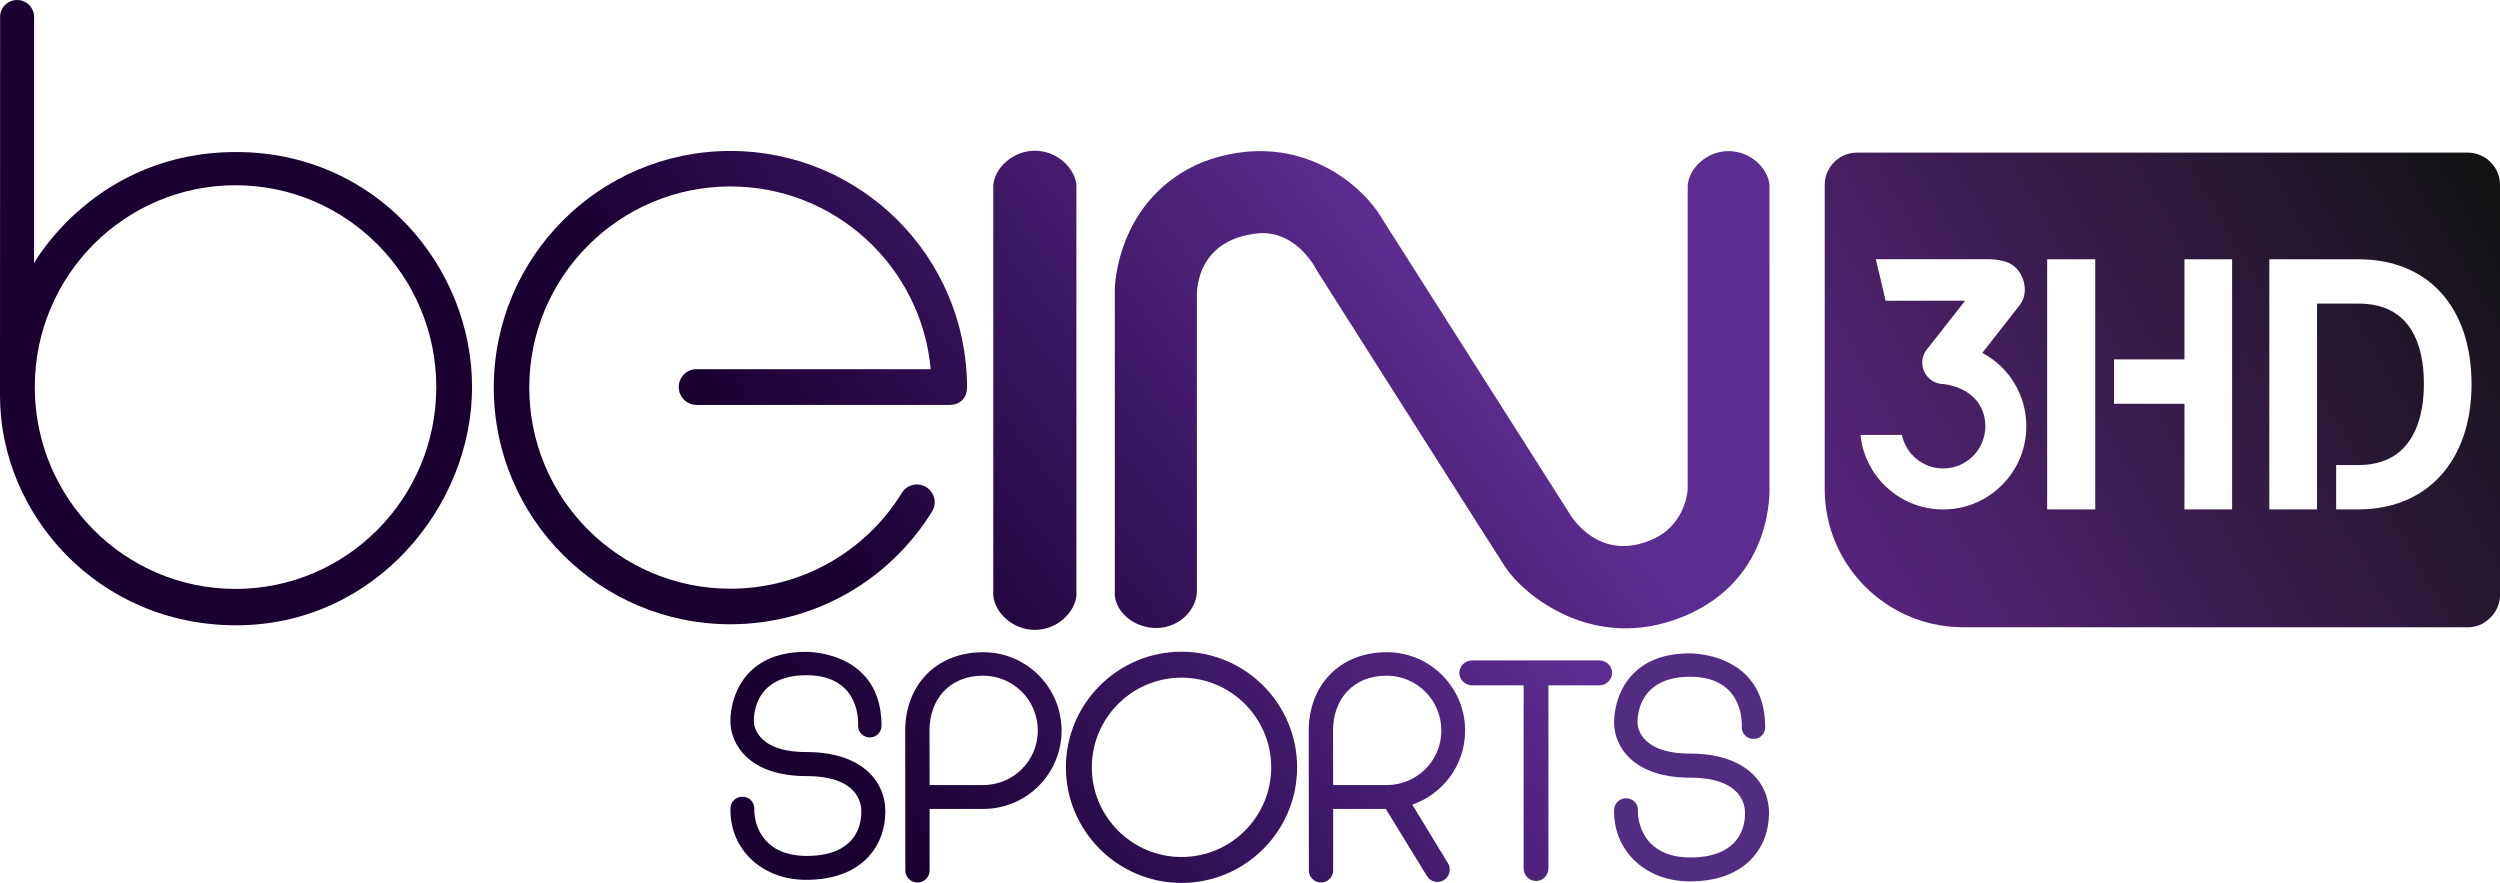
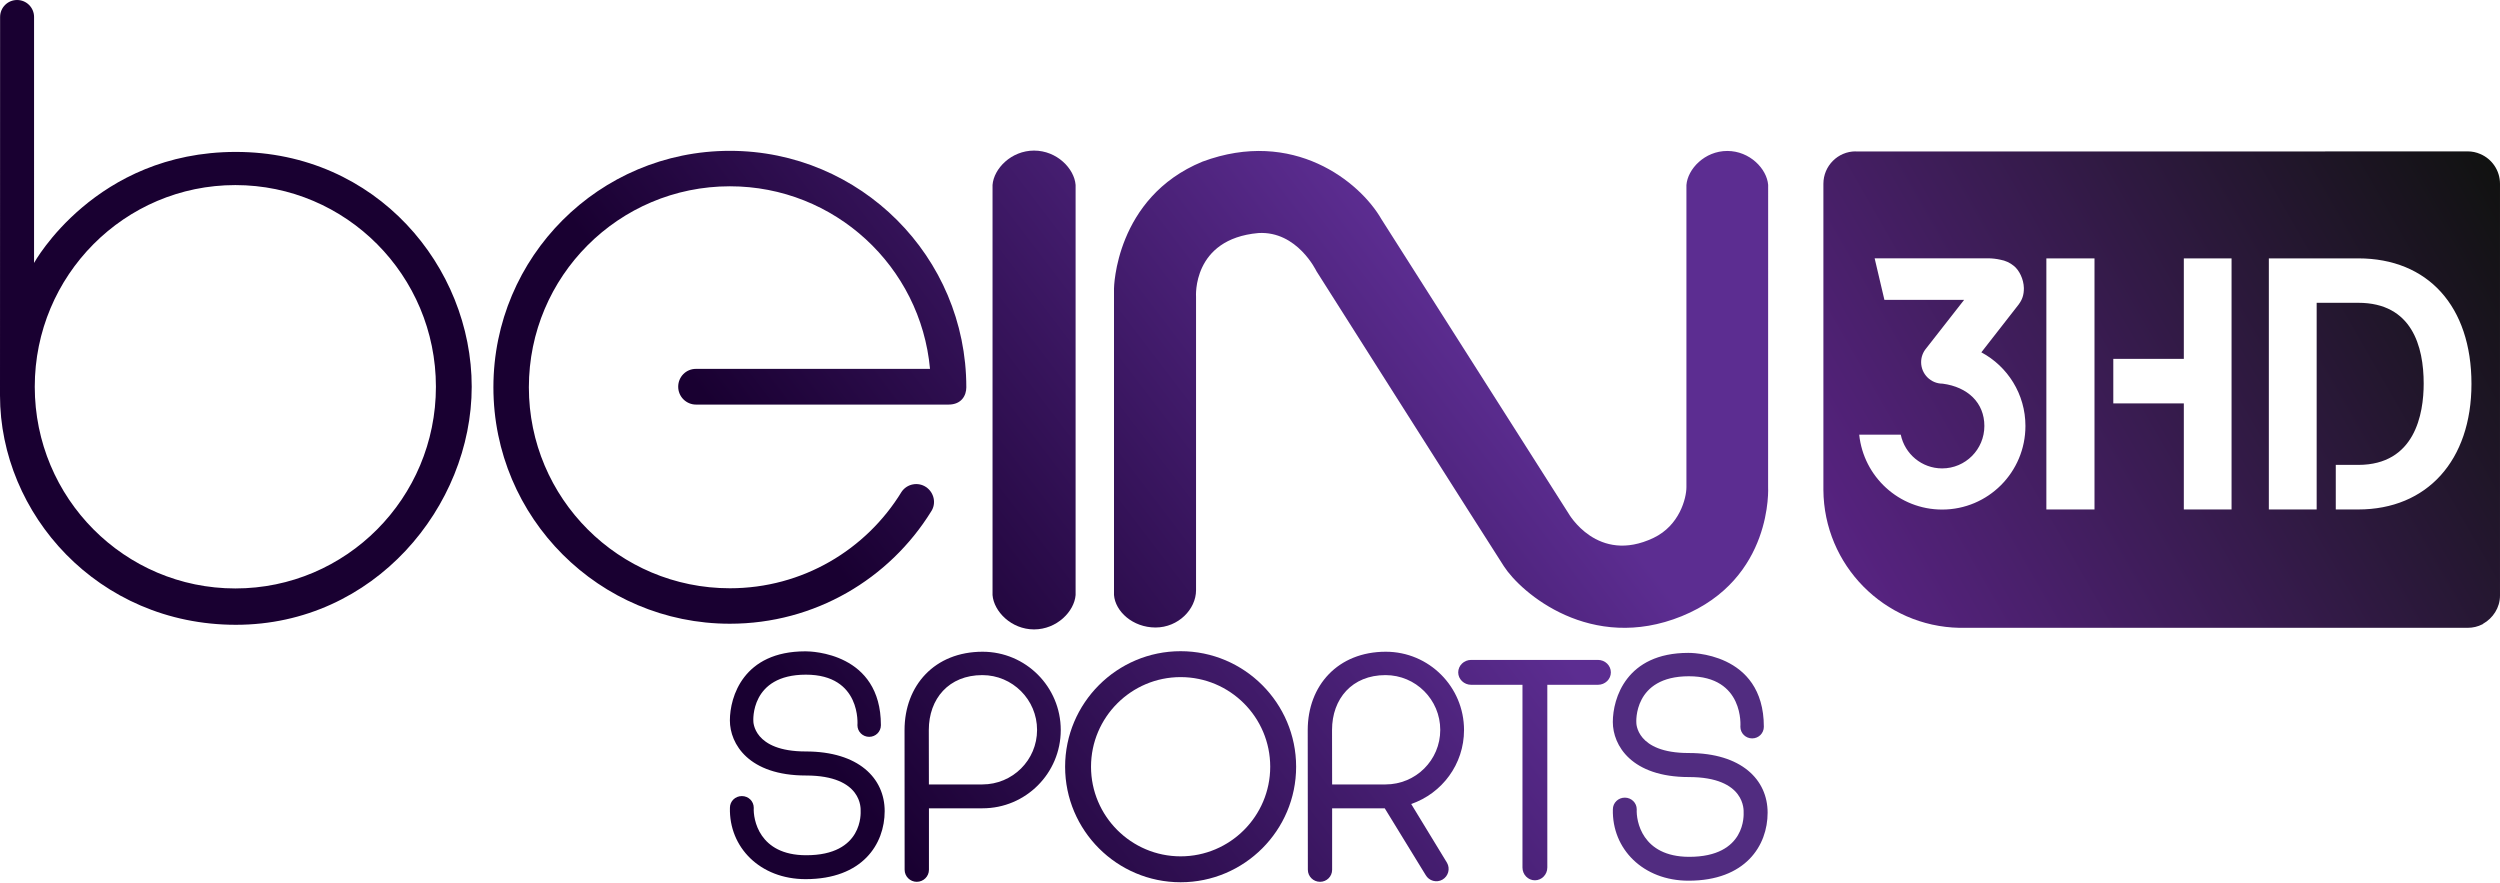
- <svg xmlns="http://www.w3.org/2000/svg" height="59.803mm" width="169.333mm" version="1.1" viewBox="0 0 600.012 211.901" id="svg2">
-   <defs id="defs4">
-     <linearGradient id="i" gradientUnits="userSpaceOnUse" gradientTransform="matrix(124.2132,-95.15248,95.15248,124.2132,110.5989,20.2685)" x1="0" x2="1" y1="0" y2="0">
-       <stop stop-color="#190031" offset="0" id="stop7" />
-       <stop stop-color="#190031" offset=".006" id="stop9" />
-       <stop stop-color="#5c2d91" offset="1" id="stop11" />
+ <svg xmlns="http://www.w3.org/2000/svg" height="211.74" width="600" version="1.1" viewBox="0 0 562.522 198.504">
+   <defs>
+     <linearGradient id="j" gradientUnits="userSpaceOnUse" gradientTransform="matrix(148.22 -85.58 85.58 148.22 415.85 128.4)" x1="0" x2="1" y1="0" y2="0">
+       <stop stop-color="#572381" offset="0" />
+       <stop stop-color="#111211" offset="1" />
    </linearGradient>
-     <linearGradient id="h" gradientUnits="userSpaceOnUse" gradientTransform="matrix(124.2132,-95.15248,95.15248,124.2132,169.6504,97.36051)" x1="0" x2="1" y1="0" y2="0">
-       <stop stop-color="#190031" offset="0" id="stop14" />
-       <stop stop-color="#190031" offset=".006" id="stop16" />
-       <stop stop-color="#5c2d91" offset="1" id="stop18" />
+     <linearGradient id="a" gradientUnits="userSpaceOnUse" gradientTransform="matrix(116.37 -89.139 89.139 116.37 233.76 234.47)" x1="0" x2="1" y1="0" y2="0">
+       <stop stop-color="#190031" offset="0" />
+       <stop stop-color="#190031" offset=".006" />
+       <stop stop-color="#5c2d91" offset="1" />
    </linearGradient>
-     <linearGradient id="g" gradientUnits="userSpaceOnUse" gradientTransform="matrix(124.2132,-95.15348,95.15348,124.2132,196.9811,133.0414)" x1="0" x2="1" y1="0" y2="0">
-       <stop stop-color="#190031" offset="0" id="stop21" />
-       <stop stop-color="#190031" offset=".006" id="stop23" />
-       <stop stop-color="#5c2d91" offset="1" id="stop25" />
+     <linearGradient id="b" gradientUnits="userSpaceOnUse" gradientTransform="matrix(116.37 -89.139 89.139 116.37 184.39 170.02)" x1="0" x2="1" y1="0" y2="0">
+       <stop stop-color="#190031" offset="0" />
+       <stop stop-color="#190031" offset=".006" />
+       <stop stop-color="#5c2d91" offset="1" />
    </linearGradient>
-     <linearGradient id="f" gradientUnits="userSpaceOnUse" gradientTransform="matrix(124.2132,-95.15248,95.15248,124.2132,233.1221,180.2127)" x1="0" x2="1" y1="0" y2="0">
-       <stop stop-color="#190031" offset="0" id="stop28" />
-       <stop stop-color="#190031" offset=".006" id="stop30" />
-       <stop stop-color="#5c2d91" offset="1" id="stop32" />
+     <linearGradient id="c" gradientUnits="userSpaceOnUse" gradientTransform="matrix(116.37 -89.138 89.138 116.37 242.83 246.29)" x1="0" x2="1" y1="0" y2="0">
+       <stop stop-color="#190031" offset="0" />
+       <stop stop-color="#190031" offset=".006" />
+       <stop stop-color="#5c2d91" offset="1" />
    </linearGradient>
-     <linearGradient id="e" gradientUnits="userSpaceOnUse" gradientTransform="matrix(124.2132,-95.15248,95.15248,124.2132,208.5814,196.8431)" x1="0" x2="1" y1="0" y2="0">
-       <stop stop-color="#190031" offset="0" id="stop35" />
-       <stop stop-color="#190031" offset=".006" id="stop37" />
-       <stop stop-color="#5c2d91" offset="1" id="stop39" />
+     <linearGradient id="d" gradientUnits="userSpaceOnUse" gradientTransform="matrix(116.37 -89.139 89.139 116.37 215.65 210.82)" x1="0" x2="1" y1="0" y2="0">
+       <stop stop-color="#190031" offset="0" />
+       <stop stop-color="#190031" offset=".006" />
+       <stop stop-color="#5c2d91" offset="1" />
    </linearGradient>
-     <linearGradient id="d" gradientUnits="userSpaceOnUse" gradientTransform="matrix(124.2132,-95.15248,95.15248,124.2132,230.192,225.0488)" x1="0" x2="1" y1="0" y2="0">
-       <stop stop-color="#190031" offset="0" id="stop42" />
-       <stop stop-color="#190031" offset=".006" id="stop44" />
-       <stop stop-color="#5c2d91" offset="1" id="stop46" />
+     <linearGradient id="e" gradientUnits="userSpaceOnUse" gradientTransform="matrix(116.37 -89.139 89.139 116.37 195.41 184.39)" x1="0" x2="1" y1="0" y2="0">
+       <stop stop-color="#190031" offset="0" />
+       <stop stop-color="#190031" offset=".006" />
+       <stop stop-color="#5c2d91" offset="1" />
    </linearGradient>
-     <linearGradient id="c" gradientUnits="userSpaceOnUse" gradientTransform="matrix(124.2132,-95.15248,95.15248,124.2132,259.2027,262.9208)" x1="0" x2="1" y1="0" y2="0">
-       <stop stop-color="#190031" offset="0" id="stop49" />
-       <stop stop-color="#190031" offset=".006" id="stop51" />
-       <stop stop-color="#5c2d91" offset="1" id="stop53" />
+     <linearGradient id="f" gradientUnits="userSpaceOnUse" gradientTransform="matrix(116.37 -89.139 89.139 116.37 218.39 168.82)" x1="0" x2="1" y1="0" y2="0">
+       <stop stop-color="#190031" offset="0" />
+       <stop stop-color="#190031" offset=".006" />
+       <stop stop-color="#5c2d91" offset="1" />
    </linearGradient>
-     <linearGradient id="b" gradientUnits="userSpaceOnUse" gradientTransform="matrix(124.2132,-95.15248,95.15248,124.2132,196.8211,181.4927)" x1="0" x2="1" y1="0" y2="0">
-       <stop stop-color="#190031" offset="0" id="stop56" />
-       <stop stop-color="#190031" offset=".006" id="stop58" />
-       <stop stop-color="#5c2d91" offset="1" id="stop60" />
+     <linearGradient id="g" gradientUnits="userSpaceOnUse" gradientTransform="matrix(116.37 -89.14 89.14 116.37 184.53 124.62)" x1="0" x2="1" y1="0" y2="0">
+       <stop stop-color="#190031" offset="0" />
+       <stop stop-color="#190031" offset=".006" />
+       <stop stop-color="#5c2d91" offset="1" />
    </linearGradient>
-     <linearGradient id="a" gradientUnits="userSpaceOnUse" gradientTransform="matrix(124.2132,-95.15248,95.15248,124.2132,249.5325,250.2965)" x1="0" x2="1" y1="0" y2="0">
-       <stop stop-color="#190031" offset="0" id="stop63" />
-       <stop stop-color="#190031" offset=".006" id="stop65" />
-       <stop stop-color="#5c2d91" offset="1" id="stop67" />
+     <linearGradient id="h" gradientUnits="userSpaceOnUse" gradientTransform="matrix(116.37 -89.139 89.139 116.37 158.92 91.199)" x1="0" x2="1" y1="0" y2="0">
+       <stop stop-color="#190031" offset="0" />
+       <stop stop-color="#190031" offset=".006" />
+       <stop stop-color="#5c2d91" offset="1" />
    </linearGradient>
-     <linearGradient id="j" gradientUnits="userSpaceOnUse" gradientTransform="matrix(157.6141,-91.00037,91.00037,157.6141,446.1176,135.6415)" x1="0" x2="1" y1="0" y2="0">
-       <stop stop-color="#56247a" offset="0" id="stop70" />
-       <stop stop-color="#111211" offset="1" id="stop72" />
+     <linearGradient id="i" gradientUnits="userSpaceOnUse" gradientTransform="matrix(116.37 -89.139 89.139 116.37 103.61 18.981)" x1="0" x2="1" y1="0" y2="0">
+       <stop stop-color="#190031" offset="0" />
+       <stop stop-color="#190031" offset=".006" />
+       <stop stop-color="#5c2d91" offset="1" />
    </linearGradient>
  </defs>
-   <path style="fill:url(#i)" id="path76" d="M 0.024,4.078 C 0.024,4.078 0,66.58 0,94.97 0,123.371 23.472,150.072 56.667,150.072 89.858,150.072 113.299,121.661 113.299,92.88 113.299,64.11 90.438,36.489 56.637,36.489 22.842,36.489 8.18,63.17 8.18,63.17 L 8.18,4.078 C 8.18,1.828 6.356,-0.002 4.1,-0.002 1.848,-0.002 0.024,1.828 0.024,4.078 M 8.347,92.9 C 8.347,66.15 29.912,44.459 56.527,44.459 83.128,44.459 104.709,66.15 104.709,92.9 104.709,119.651 83.128,141.342 56.527,141.342 29.912,141.342 8.347,119.651 8.347,92.9" />
-   <path style="fill:url(#h)" id="path78" d="M 118.509,93.03 C 118.509,124.391 143.94,149.822 175.301,149.822 195.721,149.822 213.622,139.032 223.642,122.851 224.932,120.921 224.362,118.281 222.422,116.981 220.472,115.681 217.832,116.221 216.532,118.161 208.051,132.031 192.751,141.292 175.301,141.292 148.64,141.292 127.029,119.691 127.029,93.03 127.029,66.37 148.64,44.749 175.301,44.749 200.471,44.749 221.142,64.02 223.372,88.6 L 167.15,88.6 C 164.78,88.6 162.9,90.52 162.9,92.89 162.9,95.25 164.82,97.181 167.19,97.181 L 227.792,97.181 C 230.992,97.181 232.092,94.93 232.092,93.03 232.092,61.66 206.671,36.229 175.301,36.229 143.94,36.229 118.509,61.66 118.509,93.03" />
-   <path style="fill:url(#g)" id="path80" d="M 248.362,36.169 248.392,36.169 248.362,36.169 Z M 248.362,36.169 C 242.862,36.189 238.692,40.509 238.392,44.429 L 238.392,142.912 C 238.692,146.832 242.862,151.162 248.362,151.172 253.873,151.162 258.043,146.832 258.343,142.912 L 258.343,44.429 C 258.043,40.509 253.873,36.189 248.362,36.169 M 248.342,36.169 248.362,36.169 248.342,36.169 Z M 248.362,151.172 248.392,151.172 248.362,151.172 M 248.342,151.172 248.362,151.172 248.342,151.172" />
-   <path style="fill:url(#f)" id="path82" d="M 414.867,36.259 414.887,36.259 414.867,36.259 Z M 414.867,36.259 C 409.447,36.269 405.357,40.589 405.057,44.449 L 405.057,117.011 C 405.057,119.671 403.406,126.221 397.146,129.201 383.666,135.612 376.726,123.301 376.726,123.301 L 331.805,52.639 C 326.615,43.629 310.604,30.719 288.814,38.829 267.813,47.449 267.563,69.3 267.563,69.3 L 267.563,142.912 C 267.863,146.832 272.033,150.702 277.543,150.722 283.043,150.702 287.263,146.312 287.263,141.782 L 287.263,71.31 C 287.263,71.31 286.263,57.409 302.244,55.969 311.574,55.429 316.174,65.11 316.174,65.11 316.174,65.11 357.065,129.591 361.215,136.012 365.366,142.422 382.146,156.872 403.937,148.002 425.987,139.022 424.677,116.951 424.677,116.951 L 424.687,44.409 C 424.387,40.549 420.287,36.269 414.867,36.259 M 414.847,36.259 414.867,36.259 414.847,36.259 Z M 277.543,150.722 277.563,150.722 277.543,150.722 Z M 277.523,150.722 277.543,150.722 277.523,150.722 Z" />
-   <path style="fill:url(#e)" id="path84" d="M 217.252,175.363 217.282,208.903 C 217.282,210.513 218.592,211.803 220.192,211.803 221.802,211.803 223.112,210.513 223.112,208.903 L 223.112,194.143 236.002,194.143 C 246.372,194.143 254.783,185.723 254.783,175.353 254.783,164.962 246.372,156.532 236.002,156.532 224.502,156.532 217.252,164.632 217.252,175.363 M 223.082,175.333 C 223.082,167.822 227.892,162.162 235.932,162.162 243.192,162.162 249.082,168.052 249.082,175.323 249.082,182.593 243.192,188.423 235.932,188.423 L 223.112,188.423 223.082,175.333 Z" />
-   <path style="fill:url(#d)" id="path86" d="M 255.823,184.163 C 255.823,199.463 268.273,211.903 283.573,211.903 298.864,211.903 311.314,199.463 311.314,184.163 311.314,168.862 298.864,156.412 283.573,156.412 268.273,156.412 255.823,168.862 255.823,184.163 M 262.043,184.163 C 262.043,172.292 271.703,162.642 283.573,162.642 295.434,162.642 305.094,172.292 305.094,184.163 305.094,196.023 295.434,205.683 283.573,205.683 271.703,205.683 262.043,196.023 262.043,184.163" />
-   <path style="fill:url(#c)" id="path88" d="M 353.355,158.502 C 351.635,158.502 350.245,159.842 350.245,161.492 350.245,163.142 351.635,164.482 353.355,164.482 L 365.676,164.482 365.676,208.373 C 365.676,210.073 367.006,211.433 368.656,211.433 370.306,211.433 371.636,210.073 371.636,208.373 L 371.636,164.482 383.806,164.482 C 385.516,164.482 386.916,163.142 386.916,161.492 386.916,159.842 385.516,158.502 383.806,158.502 L 353.355,158.502 Z" />
-   <path style="fill:url(#b)" id="path90" d="M 193.421,156.442 C 178.511,156.442 175.301,167.402 175.301,173.042 175.301,178.683 179.811,186.263 193.551,186.263 207.301,186.263 206.711,194.433 206.711,194.753 206.711,195.083 207.461,205.463 193.581,205.423 182.231,205.393 180.881,196.703 181.041,194.023 181.041,192.443 179.751,191.213 178.181,191.213 176.601,191.213 175.321,192.443 175.321,194.023 175.071,203.533 182.571,211.163 193.491,211.163 207.161,211.163 212.482,202.733 212.482,194.823 212.482,186.923 206.221,180.493 193.521,180.493 180.811,180.493 180.941,173.202 180.941,173.202 180.941,173.202 180.131,162.052 193.551,162.052 206.971,162.052 205.941,174.193 205.941,174.193 205.941,175.743 207.211,176.983 208.761,176.983 210.321,176.983 211.572,175.743 211.572,174.193 211.572,156.792 194.861,156.442 193.511,156.442 L 193.421,156.442" />
-   <path style="fill:url(#a)" id="path92" d="M 314.104,175.363 314.134,208.903 C 314.134,210.513 315.434,211.803 317.044,211.803 318.664,211.803 319.964,210.513 319.964,208.903 L 319.964,194.143 332.605,194.143 342.425,210.173 C 343.235,211.593 345.035,212.083 346.455,211.273 347.865,210.453 348.365,208.653 347.555,207.233 L 338.945,193.113 C 346.325,190.573 351.635,183.583 351.635,175.353 351.635,164.962 343.225,156.532 332.855,156.532 321.364,156.532 314.104,164.632 314.104,175.363 M 319.934,175.333 C 319.934,167.822 324.744,162.162 332.785,162.162 340.045,162.162 345.935,168.052 345.935,175.323 345.935,182.593 340.045,188.423 332.785,188.423 L 319.964,188.423 319.934,175.333 Z" />
-   <path style="fill:#512c80" id="path94" d="M 418.027,174.563 C 418.027,174.563 419.057,162.422 405.637,162.422 392.216,162.422 393.026,173.572 393.026,173.572 393.026,173.572 392.886,180.863 405.597,180.863 418.307,180.863 424.567,187.293 424.567,195.203 424.567,203.103 419.247,211.533 405.567,211.533 394.656,211.533 387.146,203.903 387.396,194.393 387.396,192.823 388.686,191.583 390.256,191.583 391.836,191.583 393.116,192.823 393.116,194.393 392.966,197.073 394.316,205.763 405.667,205.793 419.537,205.833 418.797,195.453 418.797,195.133 418.797,194.803 419.377,186.643 405.637,186.643 391.896,186.643 387.386,179.053 387.386,173.422 387.386,167.772 390.596,156.812 405.507,156.812 405.507,156.812 423.657,156.432 423.657,174.563 423.657,176.113 422.397,177.353 420.847,177.353 419.287,177.353 418.027,176.113 418.027,174.563" />
-   <path style="fill:url(#j)" d="M 445.688,36.628 C 441.398,36.628 437.938,40.119 437.938,44.369 L 437.938,117.29 C 437.938,117.29 437.916,117.321 437.916,117.361 437.916,117.401 437.938,117.411 437.938,117.451 L 437.938,117.562 C 438.038,135.572 452.557,150.192 470.518,150.532 470.548,150.532 470.587,150.552 470.607,150.552 L 592.281,150.552 C 593.561,150.552 594.731,150.242 595.801,149.692 595.831,149.662 595.872,149.662 595.912,149.622 595.892,149.642 595.891,149.621 595.961,149.571 598.321,148.231 600.012,145.731 600.012,142.811 L 600.012,44.369 C 600.012,41.169 598.061,38.43 595.281,37.25 594.361,36.85 593.331,36.628 592.281,36.628 L 544.29,36.628 445.708,36.628 445.688,36.628 Z M 450.208,62.21 477.239,62.21 C 478.359,62.21 479.379,62.33 480.299,62.55 481.529,62.74 482.648,63.26 483.538,64.02 484.798,65.02 485.918,67.169 485.958,69.319 485.988,70.959 485.548,72.129 484.758,73.179 L 484.778,73.179 475.768,84.689 C 482.058,88.029 486.329,94.671 486.329,102.301 486.329,113.322 477.399,122.271 466.369,122.271 456.039,122.271 447.558,114.432 446.528,104.382 L 456.468,104.382 C 457.428,108.982 461.499,112.431 466.369,112.431 471.959,112.431 476.489,107.902 476.489,102.301 476.489,96.751 472.528,92.98 466.498,92.18 463.648,92.18 461.359,89.861 461.359,87.041 461.359,85.791 461.798,84.63 462.548,83.75 L 471.639,72.169 452.558,72.169 450.208,62.21 Z M 491.329,62.219 502.869,62.219 502.869,122.252 491.329,122.252 491.329,62.219 Z M 524.28,62.219 535.72,62.219 535.72,122.252 524.28,122.252 524.28,96.911 507.369,96.911 507.369,86.25 524.28,86.25 524.28,62.219 Z M 544.65,62.229 566.061,62.229 C 582.781,62.229 593.181,73.71 593.181,92.231 593.181,110.571 582.531,122.252 566.061,122.252 L 560.69,122.252 560.69,111.61 566.061,111.61 C 579.671,111.61 581.751,99.41 581.751,92.16 581.751,83.32 578.971,72.861 566.061,72.861 L 556.1,72.861 556.1,122.252 544.65,122.252 544.65,62.229 Z" id="path96" />
+   <g stroke-width=".938">
+     <path d="m0.022 3.811s-0.022 58.549-0.022 85.156c0 26.603 21.989 51.613 53.082 51.613 31.102 0 53.058-26.61 53.058-53.572 0-26.963-21.413-52.83-53.077-52.83-31.665 0-45.4 24.985-45.4 24.985l0.001-55.352c0-2.109-1.709-3.816-3.822-3.816-2.11-0-3.819 1.706-3.819 3.816m7.798 83.206c0-25.06 20.203-45.377 45.136-45.377 24.917 0 45.128 20.317 45.128 45.377 0 25.073-20.211 45.383-45.128 45.383-24.933 0-45.136-20.31-45.136-45.383" fill="url(#i)" />
+     <path d="m111.02 87.139c0 29.381 23.82 53.201 53.21 53.201 19.13 0 35.9-10.1 45.28-25.25 1.22-1.82 0.67-4.29-1.15-5.51-1.81-1.21-4.3-0.72-5.51 1.1-7.95 13-22.27 21.68-38.62 21.68-24.99 0-45.23-20.24-45.23-45.221 0-24.975 20.24-45.227 45.23-45.227 23.58 0 42.94 18.049 45.03 41.084h-52.68c-2.22 0-3.98 1.8-3.98 4.012 0 2.222 1.8 4.022 4.02 4.022h56.79c2.99 0 4.02-2.109 4.02-3.891 0-29.381-23.82-53.205-53.2-53.205-29.39 0-53.21 23.824-53.21 53.205" fill="url(#h)" />
+     <path d="m232.67 33.878h0.02zc-5.15 0.009-9.06 4.069-9.34 7.734v92.268c0.28 3.67 4.19 7.73 9.34 7.74 5.16-0.01 9.07-4.07 9.35-7.74v-92.268c-0.28-3.665-4.19-7.725-9.35-7.734m-0.01 0h0.01zm0.01 107.74h0.02-0.02m-0.01 0h0.01-0.01" fill="url(#g)" />
+     <path d="m388.65 33.962h0.02zc-5.08 0-8.91 4.06-9.19 7.669v67.979c0 2.49-1.55 8.63-7.41 11.42-12.63 6.01-19.13-5.53-19.13-5.53l-42.09-66.19c-4.85-8.448-19.85-20.532-40.26-12.948-19.67 8.082-19.91 28.549-19.91 28.549v68.969c0.28 3.67 4.19 7.3 9.34 7.31 5.16-0.01 9.12-4.14 9.12-8.38v-66.015s-0.95-13.022 14.02-14.363c8.75-0.515 13.06 8.56 13.06 8.56s38.3 60.408 42.19 66.418c3.88 6.01 19.6 19.53 40.02 11.23 20.65-8.41 19.43-29.09 19.43-29.09l0.01-67.956c-0.29-3.61-4.13-7.632-9.2-7.632m-0.02 0h0.02zm-128.63 107.23h0.02zm-0.02 0h0.02z" fill="url(#f)" />
+     <path d="m203.53 164.27 0.02 31.43c0 1.5 1.23 2.71 2.73 2.71 1.51 0 2.74-1.21 2.74-2.71v-13.83h12.07c9.72 0 17.59-7.89 17.59-17.61 0-9.73-7.87-17.62-17.59-17.62-10.77 0-17.56 7.58-17.56 17.63m5.46-0.02c0-7.04 4.5-12.35 12.04-12.35 6.8 0 12.32 5.53 12.32 12.33 0 6.81-5.52 12.27-12.32 12.27h-12.02z" fill="url(#e)" />
+     <path d="m239.66 172.52c0 14.33 11.66 25.99 25.99 25.99s25.99-11.66 25.99-25.99-11.66-26-25.99-26-25.99 11.67-25.99 26m5.83 0c0-11.13 9.05-20.17 20.16-20.17 11.12 0 20.16 9.04 20.16 20.17 0 11.11-9.04 20.16-20.16 20.16-11.11 0-20.16-9.05-20.16-20.16" fill="url(#d)" />
+     <path d="m331.03 148.48c-1.61 0-2.92 1.26-2.92 2.81 0 1.53 1.31 2.79 2.92 2.79h11.54v41.12c0 1.58 1.25 2.87 2.79 2.87s2.8-1.29 2.8-2.87v-41.12h11.39c1.61 0 2.91-1.26 2.91-2.79 0-1.55-1.3-2.81-2.91-2.81z" fill="url(#c)" />
+     <path d="m181.2 146.55c-13.97 0-16.97 10.27-16.97 15.55s4.22 12.39 17.1 12.39c12.87 0 12.32 7.65 12.32 7.95s0.7 10.03-12.3 9.99c-10.63-0.02-11.89-8.17-11.75-10.68 0-1.48-1.2-2.63-2.67-2.63-1.49 0-2.69 1.15-2.69 2.63-0.23 8.91 6.8 16.06 17.02 16.06 12.82 0 17.8-7.9 17.8-15.31 0-7.4-5.87-13.42-17.76-13.42-11.91 0-11.79-6.83-11.79-6.83s-0.76-10.45 11.82-10.45c12.57 0 11.6 11.37 11.6 11.37 0 1.46 1.19 2.62 2.65 2.62 1.45 0 2.63-1.16 2.63-2.62 0-16.29-15.66-16.62-16.92-16.62h-0.09" fill="url(#b)" />
+     <path d="m294.25 164.27 0.03 31.43c0 1.5 1.23 2.71 2.74 2.71s2.72-1.21 2.72-2.71v-13.83h11.84l9.21 15.02c0.75 1.32 2.45 1.79 3.77 1.03 1.33-0.77 1.79-2.46 1.03-3.79l-8.06-13.23c6.91-2.38 11.89-8.92 11.89-16.64 0-9.73-7.88-17.62-17.6-17.62-10.76 0-17.57 7.58-17.57 17.63m5.47-0.02c0-7.04 4.51-12.35 12.03-12.35 6.81 0 12.32 5.53 12.32 12.33 0 6.81-5.51 12.27-12.32 12.27h-12.01z" fill="url(#a)" />
+     <path d="m391.6 163.52s0.97-11.36-11.59-11.36c-12.58 0-11.82 10.44-11.82 10.44s-0.13 6.83 11.78 6.83c11.9 0 17.76 6.02 17.76 13.42 0 7.41-4.97 15.31-17.79 15.31-10.23 0-17.26-7.15-17.03-16.06 0-1.47 1.21-2.63 2.69-2.63 1.47 0 2.68 1.16 2.68 2.63-0.14 2.51 1.11 10.65 11.75 10.69 13 0.03 12.3-9.69 12.3-10 0-0.3 0.55-7.95-12.32-7.95-12.89 0-17.11-7.1-17.11-12.39s3.01-15.55 16.97-15.55c0 0 17.01-0.36 17.01 16.62 0 1.46-1.17 2.62-2.63 2.62s-2.65-1.16-2.65-2.62" fill="#512c80" />
+   </g>
+   <path stroke-width=".938" fill="url(#j)" d="m417.54 34.056c-4.01 0-7.26 3.281-7.26 7.293v68.871c0.11 16.97 13.72 30.71 30.61 31.04h114.36c1.2 0 2.31-0.28 3.31-0.79 0.03-0.02 0.05-0.03 0.1-0.05-0.02 0-0.02-0.02 0.05-0.07 2.21-1.24 3.81-3.61 3.81-6.35v-92.651c0-3.009-1.83-5.605-4.44-6.702-0.88-0.384-1.83-0.591-2.85-0.591l-45.06 0.018h-92.57c-0.02 0-0.04-0.018-0.06-0.018zm4.27 24.059h25.38c1.06 0 2.01 0.114 2.88 0.311 1.16 0.197 2.2 0.689 3.06 1.394 1.18 0.928 2.22 2.96 2.26 4.992 0.02 1.539-0.39 2.637-1.13 3.627h0.01l-8.45 10.835c5.9 3.151 9.92 9.391 9.92 16.568 0 10.398-8.39 18.808-18.74 18.808-9.71 0-17.68-7.39-18.66-16.849h9.35c0.9 4.339 4.72 7.589 9.31 7.589 5.24 0 9.5-4.27 9.5-9.548 0-5.218-3.73-8.769-9.39-9.52h-0.01c-2.66 0-4.83-2.166-4.83-4.84 0-1.166 0.43-2.26 1.13-3.089l8.54-10.919h-17.93zm38.64 0.017h10.83v56.498h-10.83zm30.93 0h10.74v56.498h-10.74v-23.862h-15.87v-10.028h15.87zm19.13 0h20.11c15.71 0 25.48 10.808 25.48 28.236 0 17.262-10.01 28.262-25.48 28.262h-5.05v-10.03h5.05c12.79 0 14.73-11.479 14.73-18.304 0-8.312-2.6-18.168-14.73-18.168h-9.35v46.502h-10.76z" />
</svg>
